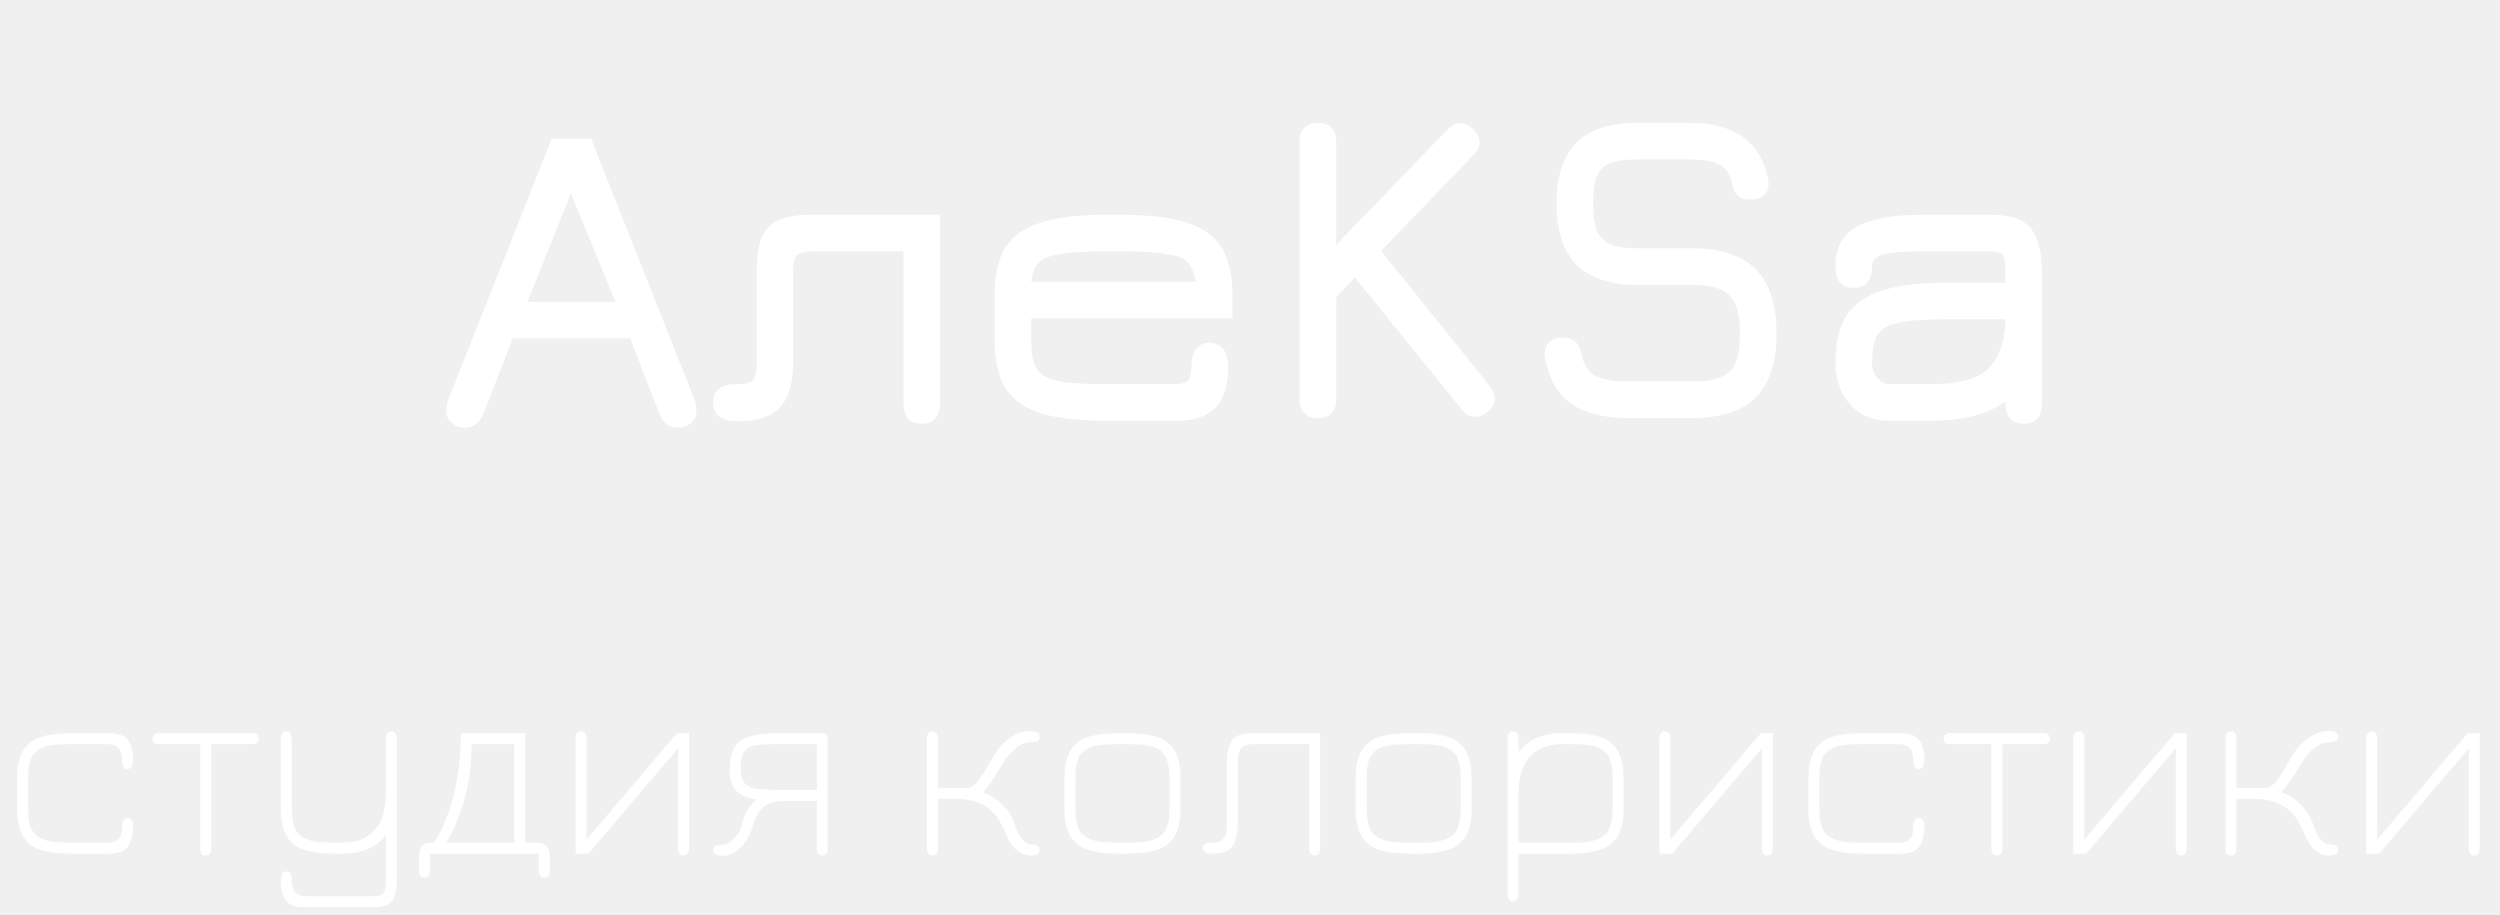
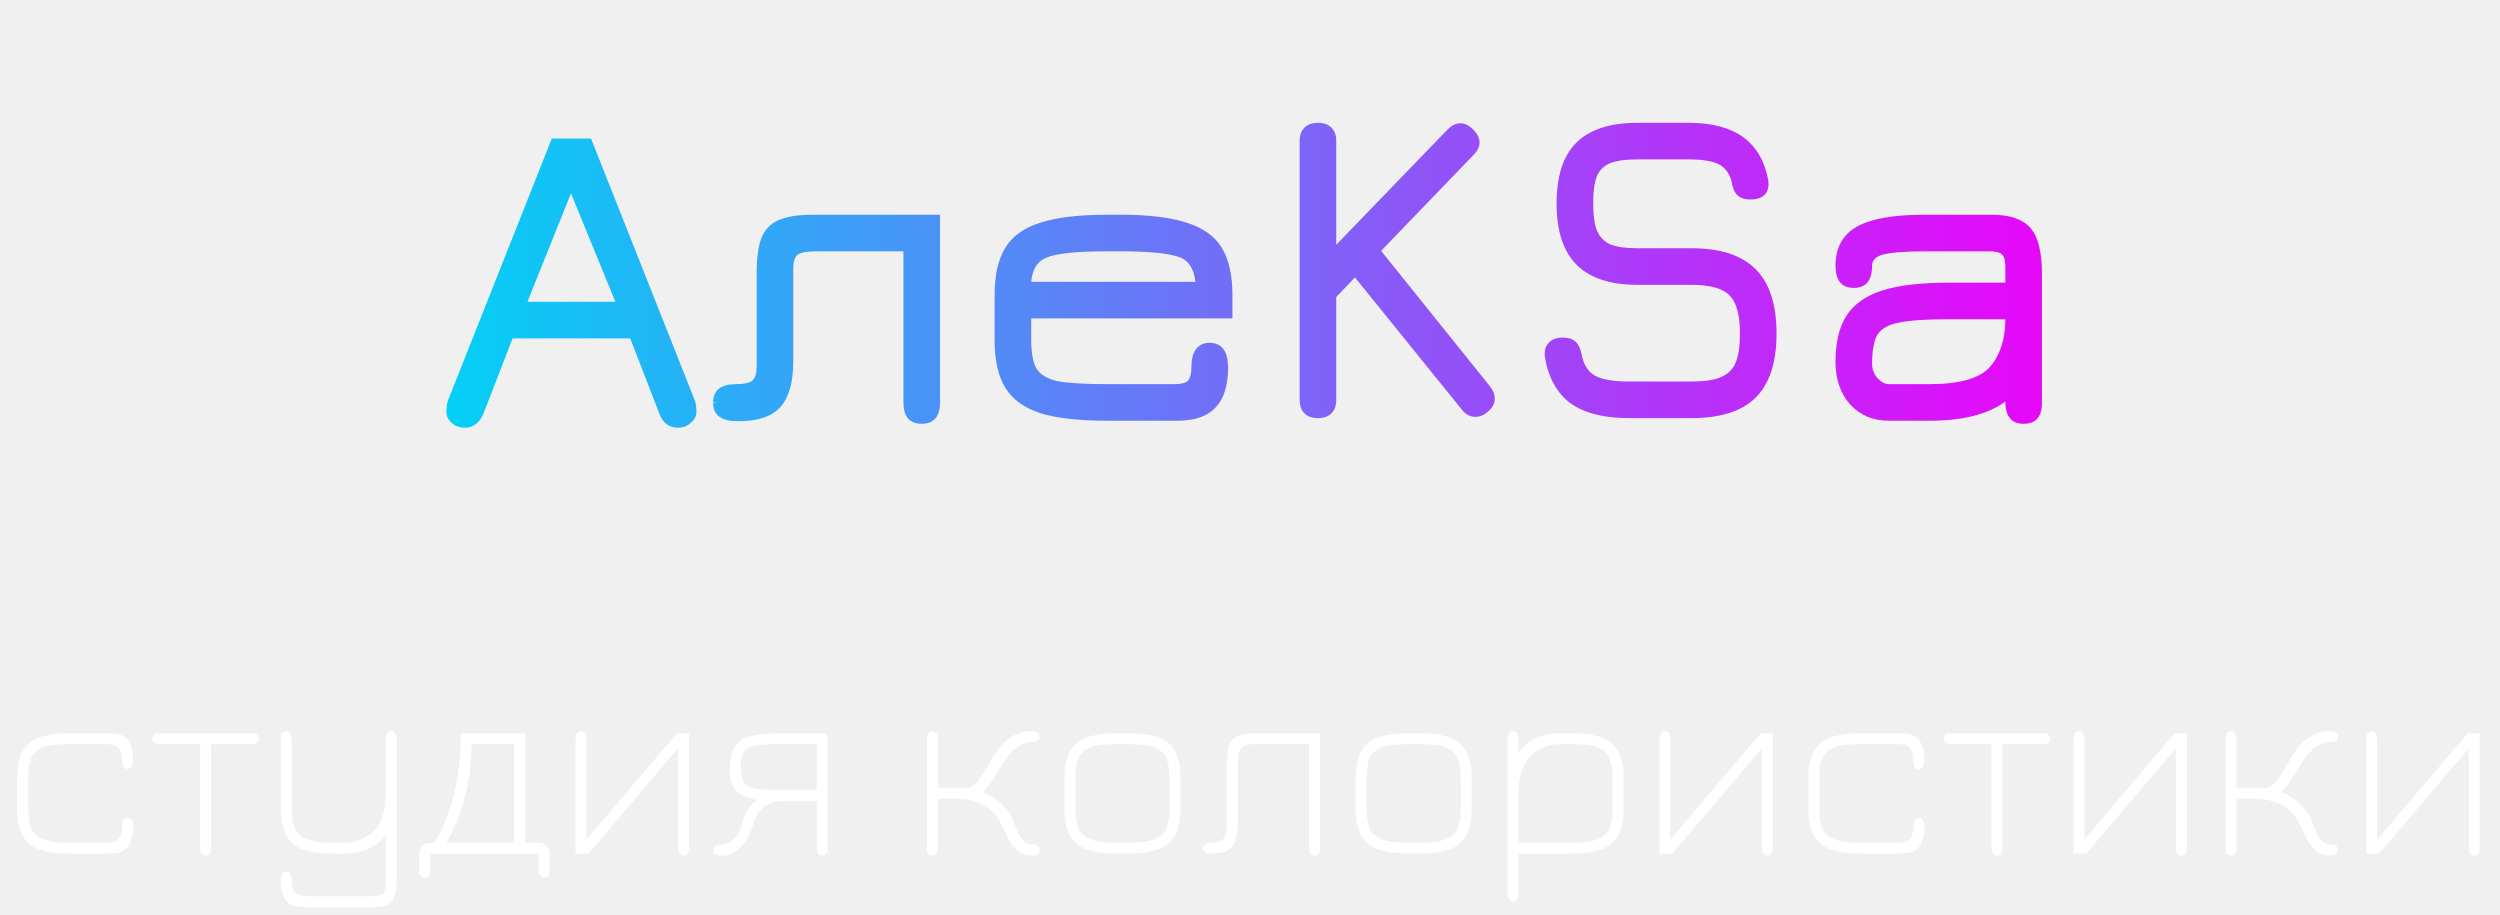
- <svg xmlns="http://www.w3.org/2000/svg" width="287" height="105" fill="none">
-   <path d="M8.206 98c-1.48 0-2.67-.15-3.57-.45-.9-.3-1.57-.83-2.01-1.59-.44-.76-.66-1.83-.66-3.21v-3.33c0-1.38.22-2.45.66-3.21.44-.76 1.11-1.29 2.01-1.59.9-.3 2.09-.45 3.57-.45h4.35c1.08 0 1.8.28 2.16.84.38.56.57 1.29.57 2.19 0 .72-.21 1.08-.63 1.08-.42 0-.63-.32-.63-.96 0-.66-.14-1.14-.42-1.44-.26-.3-.72-.45-1.38-.45h-4.02c-1.04 0-1.81.04-2.31.12-.5.06-.97.22-1.41.48-.46.26-.79.66-.99 1.2-.18.54-.27 1.27-.27 2.19v3.33c0 .92.09 1.65.27 2.19.2.52.53.91.99 1.17.44.26.92.43 1.44.51.52.08 1.28.12 2.28.12h4.02c.66 0 1.12-.14 1.38-.42.28-.3.42-.79.42-1.47 0-.3.06-.53.18-.69.14-.18.29-.27.45-.27.18 0 .33.08.45.24.12.14.18.33.18.57 0 1.08-.19 1.9-.57 2.46-.36.56-1.12.84-2.28.84h-4.23zM28.86 84.17c.56 0 .84.21.84.63 0 .42-.28.63-.84.63h-4.62V97.4c0 .54-.21.81-.63.81-.42 0-.63-.27-.63-.81V85.43h-4.65c-.56 0-.84-.21-.84-.63 0-.42.28-.63.84-.63h10.53zm16.696 16.59c0 1.28-.18 2.16-.54 2.64-.36.5-1.04.75-2.04.75h-8.01c-1.08 0-1.81-.28-2.19-.84-.36-.56-.54-1.29-.54-2.19 0-.72.21-1.08.63-1.08.42 0 .63.32.63.96 0 .66.13 1.14.39 1.44.28.3.75.45 1.41.45h7.47c.62 0 1.03-.11 1.23-.33.2-.22.3-.66.3-1.32v-5.4c-1.08 1.44-2.73 2.16-4.95 2.16h-.87c-1.48 0-2.67-.15-3.57-.45-.9-.3-1.57-.83-2.01-1.59-.44-.76-.66-1.83-.66-3.21v-7.83c0-.64.21-.96.63-.96.42 0 .63.32.63.96v7.83c0 .92.09 1.65.27 2.19.2.52.53.91.99 1.17.44.26.92.43 1.44.51.52.08 1.28.12 2.28.12h.87c1.58 0 2.8-.48 3.66-1.44.86-.96 1.29-2.34 1.29-4.14v-6.24c0-.64.21-.96.63-.96.42 0 .63.32.63.96v15.84zm3.806-.9c0 .6-.21.9-.63.9-.42 0-.63-.3-.63-.9V98.3c0-1.04.46-1.56 1.38-1.56h.39c2.02-3.4 3.03-7.59 3.03-12.57h7.38v12.57h1.44c.92 0 1.38.52 1.38 1.56v1.56c0 .6-.21.9-.63.9-.42 0-.63-.3-.63-.9V98h-12.48v1.86zm9.66-14.43h-4.89c0 4.18-.96 7.95-2.88 11.31h7.77V85.43zm20.075-1.26v13.11c0 .62-.21.93-.63.93-.42 0-.63-.31-.63-.93V85.91L67.547 98h-1.47V84.89c0-.62.21-.93.63-.93.42 0 .63.31.63.93v11.49l10.38-12.21h1.38zm7.8 7.62c-1.1-.16-1.9-.51-2.4-1.05-.48-.54-.72-1.3-.72-2.28 0-.88.09-1.57.27-2.07.2-.52.47-.94.81-1.26.7-.64 2.41-.96 5.13-.96h4.47c.38 0 .57.31.57.93v12.3c0 .54-.21.81-.63.81-.42 0-.63-.27-.63-.81v-5.46h-3.6c-1.08 0-1.9.22-2.46.66-.56.44-.99 1.17-1.29 2.19-.28 1-.75 1.83-1.41 2.49-.64.64-1.32.96-2.04.96s-1.08-.21-1.08-.63c0-.42.29-.63.87-.63.54 0 1.02-.21 1.44-.63.44-.44.74-.92.9-1.44l.15-.54c.26-1.04.81-1.9 1.65-2.58zm6.87-1.11v-5.25h-4.71c-1.1 0-1.93.06-2.49.18-.54.12-.93.37-1.17.75-.24.36-.36.93-.36 1.71 0 .78.12 1.35.36 1.71.24.36.63.6 1.17.72.54.12 1.37.18 2.49.18h4.71zm13.911 1.02v5.7c0 .54-.21.81-.63.81-.42 0-.63-.27-.63-.81V84.8c0-.56.21-.84.63-.84.42 0 .63.28.63.84v5.64h3.33c.38 0 .75-.2 1.11-.6.36-.42.75-.99 1.17-1.71.46-.84.89-1.54 1.29-2.1.42-.56.94-1.04 1.56-1.44.68-.44 1.39-.66 2.13-.66.72 0 1.08.21 1.08.63 0 .42-.31.63-.93.63-.6 0-1.18.22-1.74.66-.56.42-1.03.94-1.41 1.56-1.02 1.76-1.84 2.94-2.46 3.54.9.32 1.68.82 2.34 1.5.66.68 1.09 1.37 1.29 2.07.54 1.62 1.2 2.43 1.98 2.43.62 0 .93.21.93.63 0 .42-.34.63-1.02.63-1.18 0-2.1-.77-2.76-2.31-.38-.88-.76-1.59-1.14-2.13-.36-.54-.91-1.01-1.65-1.41-.82-.44-1.91-.66-3.27-.66h-1.83zm20.763 6.3c-1.48 0-2.67-.15-3.57-.45-.9-.3-1.57-.83-2.01-1.59-.44-.76-.66-1.83-.66-3.21v-3.33c0-1.38.22-2.45.66-3.21.44-.76 1.11-1.29 2.01-1.59.9-.3 2.09-.45 3.57-.45h.87c1.48 0 2.66.15 3.54.45.9.3 1.57.83 2.01 1.59.44.76.66 1.83.66 3.21v3.33c0 1.38-.22 2.45-.66 3.21-.44.76-1.11 1.29-2.01 1.59-.88.3-2.06.45-3.54.45h-.87zm.87-1.26c1 0 1.75-.04 2.25-.12.52-.08 1-.25 1.44-.51.46-.26.78-.65.96-1.17.2-.54.3-1.27.3-2.19v-3.33c0-.92-.1-1.65-.3-2.19-.18-.54-.5-.94-.96-1.2-.44-.26-.91-.42-1.41-.48-.5-.08-1.26-.12-2.28-.12h-.87c-1.04 0-1.81.04-2.31.12-.5.06-.97.22-1.41.48-.46.26-.79.66-.99 1.2-.18.54-.27 1.27-.27 2.19v3.33c0 .92.09 1.65.27 2.19.2.52.53.91.99 1.17.44.26.92.43 1.44.51.52.08 1.28.12 2.28.12h.87zm22.241.54c0 .62-.21.93-.63.93-.42 0-.63-.31-.63-.93V85.43h-6.39c-.66 0-1.13.15-1.41.45-.26.28-.39.78-.39 1.5v6.9c0 1.02-.11 1.8-.33 2.34-.22.52-.55.88-.99 1.08-.42.2-1 .3-1.74.3-.62 0-.93-.21-.93-.63 0-.42.32-.63.96-.63.64 0 1.09-.14 1.35-.42.28-.3.42-.8.42-1.5v-6.93c0-1.4.2-2.37.6-2.91.42-.54 1.17-.81 2.25-.81h7.86v13.11zm10.317.72c-1.48 0-2.67-.15-3.57-.45-.9-.3-1.57-.83-2.01-1.59-.44-.76-.66-1.83-.66-3.21v-3.33c0-1.38.22-2.45.66-3.21.44-.76 1.11-1.29 2.01-1.59.9-.3 2.09-.45 3.57-.45h.87c1.48 0 2.66.15 3.54.45.9.3 1.57.83 2.01 1.59.44.76.66 1.83.66 3.21v3.33c0 1.38-.22 2.45-.66 3.21-.44.76-1.11 1.29-2.01 1.59-.88.3-2.06.45-3.54.45h-.87zm.87-1.26c1 0 1.75-.04 2.25-.12.52-.08 1-.25 1.44-.51.46-.26.78-.65.96-1.17.2-.54.3-1.27.3-2.19v-3.33c0-.92-.1-1.65-.3-2.19-.18-.54-.5-.94-.96-1.2-.44-.26-.91-.42-1.41-.48-.5-.08-1.26-.12-2.28-.12h-.87c-1.04 0-1.81.04-2.31.12-.5.06-.97.22-1.41.48-.46.26-.79.66-.99 1.2-.18.54-.27 1.27-.27 2.19v3.33c0 .92.09 1.65.27 2.19.2.52.53.91.99 1.17.44.26.92.43 1.44.51.52.08 1.28.12 2.28.12h.87zm23.65-3.99c0 1.38-.22 2.45-.66 3.21-.44.76-1.11 1.29-2.01 1.59-.88.3-2.06.45-3.54.45h-5.85v4.56c0 .6-.23.9-.69.9-.38 0-.57-.3-.57-.9v-17.7c0-.6.21-.9.63-.9.42 0 .63.3.63.9v1.47c1.12-1.44 2.78-2.16 4.98-2.16h.87c1.48 0 2.66.15 3.54.45.9.3 1.57.83 2.01 1.59.44.76.66 1.83.66 3.21v3.33zm-1.26-3.33c0-.92-.1-1.65-.3-2.19-.18-.54-.5-.94-.96-1.2-.44-.26-.91-.42-1.41-.48-.5-.08-1.26-.12-2.28-.12h-.87c-1.6 0-2.83.49-3.69 1.47-.86.96-1.29 2.34-1.29 4.14v5.7h5.85c1 0 1.75-.04 2.25-.12.52-.08 1-.25 1.44-.51.46-.26.78-.65.96-1.17.2-.54.3-1.27.3-2.19v-3.33zm18.392-5.25v13.11c0 .62-.21.93-.63.93-.42 0-.63-.31-.63-.93V85.91L191.971 98h-1.47V84.89c0-.62.21-.93.63-.93.42 0 .63.31.63.93v11.49l10.38-12.21h1.38zM213.841 98c-1.48 0-2.67-.15-3.57-.45-.9-.3-1.57-.83-2.01-1.59-.44-.76-.66-1.83-.66-3.21v-3.33c0-1.38.22-2.45.66-3.21.44-.76 1.11-1.29 2.01-1.59.9-.3 2.09-.45 3.57-.45h4.35c1.08 0 1.8.28 2.16.84.38.56.57 1.29.57 2.19 0 .72-.21 1.08-.63 1.08-.42 0-.63-.32-.63-.96 0-.66-.14-1.14-.42-1.44-.26-.3-.72-.45-1.38-.45h-4.02c-1.04 0-1.81.04-2.31.12-.5.06-.97.22-1.41.48-.46.26-.79.66-.99 1.2-.18.54-.27 1.27-.27 2.19v3.33c0 .92.09 1.65.27 2.19.2.52.53.91.99 1.17.44.26.92.43 1.44.51.52.08 1.28.12 2.28.12h4.02c.66 0 1.12-.14 1.38-.42.28-.3.42-.79.42-1.47 0-.3.06-.53.18-.69.14-.18.29-.27.45-.27.18 0 .33.08.45.24.12.14.18.33.18.57 0 1.08-.19 1.9-.57 2.46-.36.56-1.12.84-2.28.84h-4.23zm20.654-13.83c.56 0 .84.21.84.63 0 .42-.28.63-.84.63h-4.62V97.4c0 .54-.21.81-.63.81-.42 0-.63-.27-.63-.81V85.43h-4.65c-.56 0-.84-.21-.84-.63 0-.42.28-.63.84-.63h10.53zm16.546 0v13.11c0 .62-.21.93-.63.93-.42 0-.63-.31-.63-.93V85.91L239.491 98h-1.47V84.89c0-.62.21-.93.63-.93.42 0 .63.31.63.93v11.49l10.38-12.21h1.38zm5.7 7.53v5.7c0 .54-.21.81-.63.81-.42 0-.63-.27-.63-.81V84.8c0-.56.21-.84.63-.84.42 0 .63.28.63.84v5.64h3.33c.38 0 .75-.2 1.11-.6.36-.42.75-.99 1.17-1.71.46-.84.89-1.54 1.29-2.1.42-.56.94-1.04 1.56-1.44.68-.44 1.39-.66 2.13-.66.72 0 1.08.21 1.08.63 0 .42-.31.63-.93.63-.6 0-1.18.22-1.74.66-.56.42-1.03.94-1.41 1.56-1.02 1.76-1.84 2.94-2.46 3.54.9.32 1.68.82 2.34 1.5.66.68 1.09 1.37 1.29 2.07.54 1.62 1.2 2.43 1.98 2.43.62 0 .93.21.93.63 0 .42-.34.63-1.02.63-1.18 0-2.1-.77-2.76-2.31-.38-.88-.76-1.59-1.14-2.13-.36-.54-.91-1.01-1.65-1.41-.82-.44-1.91-.66-3.27-.66h-1.83zm27.932-7.53v13.11c0 .62-.21.93-.63.93-.42 0-.63-.31-.63-.93V85.91L273.123 98h-1.47V84.89c0-.62.21-.93.63-.93.42 0 .63.31.63.93v11.49l10.38-12.21h1.38zM67.848 15.9l11.95 30.15c.1.333.15.75.15 1.25 0 .467-.217.883-.65 1.25-.4.367-.884.55-1.45.55-1.034 0-1.75-.533-2.15-1.6l-3.35-8.65h-13.5l-3.35 8.65c-.467 1.067-1.184 1.6-2.15 1.6a2.254 2.254 0 01-1.5-.55c-.4-.367-.6-.783-.6-1.25 0-.5.05-.917.15-1.25l11.95-30.15h4.5zm-2.3 6.3l-5 12.45h10.1l-5.1-12.45zm42.367 23.95c0 1.667-.7 2.5-2.1 2.5-1.4 0-2.1-.817-2.1-2.45V28.85h-9.9c-1.133 0-1.883.133-2.25.4-.333.267-.5.817-.5 1.65v10.6c0 2.4-.5 4.15-1.5 5.25-.966 1.067-2.55 1.6-4.75 1.6h-.15c-1.866 0-2.8-.7-2.8-2.1h.3v-.05h-.3c0-1.4.884-2.1 2.65-2.1.9 0 1.517-.133 1.85-.4.334-.3.5-.833.5-1.6V31.45c0-1.8.184-3.183.55-4.15.4-.967 1.067-1.65 2-2.05.934-.4 2.267-.6 4-.6h14.5v21.5zm33.567-9.6h-23.1v2.4c0 1.533.2 2.65.6 3.35.433.7 1.233 1.183 2.4 1.45 1.2.233 3.116.35 5.75.35h7.7c.766 0 1.283-.133 1.55-.4.266-.3.4-.867.4-1.7s.183-1.483.55-1.95c.366-.467.883-.7 1.55-.7 1.4.033 2.1.983 2.1 2.85 0 2.067-.484 3.6-1.45 4.6-.934 1-2.384 1.5-4.35 1.5h-8.05c-3.234 0-5.784-.283-7.65-.85-1.867-.6-3.217-1.567-4.05-2.9-.834-1.333-1.25-3.15-1.25-5.45v-5.25c0-2.3.416-4.117 1.25-5.45.833-1.333 2.183-2.283 4.05-2.85 1.866-.6 4.416-.9 7.65-.9h1.45c3.233 0 5.766.3 7.6.9 1.866.567 3.216 1.517 4.05 2.85.833 1.333 1.25 3.15 1.25 5.45v2.7zm-14.35-7.7c-3.6 0-5.95.25-7.05.75-1 .4-1.567 1.317-1.7 2.75h18.85c-.167-1.467-.75-2.4-1.75-2.8-1.234-.467-3.534-.7-6.9-.7h-1.45zm43.918 15.5c.367.467.55.933.55 1.4 0 .6-.283 1.117-.85 1.55-.4.367-.867.55-1.4.55-.6 0-1.117-.283-1.55-.85l-12.25-15.15-2.15 2.25v11.8c0 .667-.183 1.183-.55 1.55-.367.367-.883.55-1.55.55s-1.183-.183-1.55-.55c-.367-.367-.55-.883-.55-1.55V16.2c0-.667.183-1.183.55-1.55.367-.367.883-.55 1.55-.55s1.183.183 1.55.55c.367.367.55.883.55 1.55v11.9l12.75-13.2c.5-.5 1-.75 1.5-.75s.983.233 1.45.7c.5.5.75 1 .75 1.5s-.233.983-.7 1.45l-10.6 11 12.5 15.55zM186.996 48c-2.867 0-5.1-.567-6.7-1.7-1.567-1.167-2.55-2.95-2.95-5.35-.067-.7.083-1.233.45-1.6.366-.4.9-.6 1.6-.6.666 0 1.166.167 1.5.5.333.3.566.817.7 1.55.233 1.133.75 1.917 1.55 2.35.833.433 2.116.65 3.85.65h7.2c1.466 0 2.583-.167 3.35-.5.8-.333 1.366-.883 1.7-1.65.333-.8.5-1.917.5-3.35 0-2.133-.4-3.6-1.2-4.4-.8-.8-2.25-1.2-4.35-1.2h-6.2c-3.134 0-5.467-.767-7-2.3-1.534-1.533-2.3-3.883-2.3-7.05 0-3.133.75-5.45 2.25-6.95 1.533-1.533 3.866-2.3 7-2.3h5.95c5.266 0 8.3 2.2 9.1 6.6.1.7-.034 1.25-.4 1.65-.367.367-.917.55-1.65.55-.667 0-1.167-.167-1.5-.5-.334-.333-.55-.85-.65-1.55-.267-.967-.767-1.633-1.5-2-.734-.367-1.867-.55-3.4-.55h-5.95c-1.367 0-2.417.15-3.15.45-.7.3-1.2.817-1.5 1.55-.267.7-.4 1.717-.4 3.05 0 1.367.15 2.417.45 3.15.3.7.8 1.217 1.5 1.55.733.3 1.783.45 3.15.45h6.2c3.3 0 5.75.8 7.35 2.4 1.6 1.6 2.4 4.067 2.4 7.4 0 3.3-.8 5.75-2.4 7.35-1.6 1.567-4.05 2.35-7.35 2.35h-7.2zm41.619-23.35c2.133 0 3.633.517 4.5 1.55.867 1 1.3 2.75 1.3 5.25v14.8c0 1.6-.7 2.4-2.1 2.4-1.4 0-2.1-.85-2.1-2.55-2 1.467-4.9 2.2-8.7 2.2h-4.65c-1.833 0-3.317-.617-4.45-1.85-1.133-1.267-1.7-2.9-1.7-4.9 0-2.233.417-4 1.25-5.3.867-1.333 2.233-2.3 4.1-2.9 1.9-.6 4.433-.9 7.6-.9h6.55v-1.8c0-.733-.133-1.217-.4-1.45-.233-.233-.75-.35-1.55-.35h-7.05c-2.467 0-4.183.133-5.15.4-.767.233-1.15.65-1.15 1.25 0 1.7-.7 2.55-2.1 2.55-1.4 0-2.1-.85-2.1-2.55 0-2.033.8-3.517 2.4-4.45 1.633-.933 4.217-1.4 7.75-1.4h7.75zm-7.1 19.45c3.467 0 5.783-.667 6.95-2 1.167-1.367 1.75-3.183 1.75-5.45h-6.55c-2.633 0-4.55.133-5.75.4-1.167.233-1.967.7-2.4 1.4-.4.7-.6 1.817-.6 3.35 0 .567.2 1.1.6 1.6.433.467.883.7 1.35.7h4.65z" fill="#fff" />
+ <svg xmlns="http://www.w3.org/2000/svg" width="287" height="105" viewBox="0 0 287 105" fill="none">
+   <path d="M8.206 98C6.726 98 5.536 97.85 4.636 97.55C3.736 97.25 3.066 96.72 2.626 95.96C2.186 95.2 1.966 94.13 1.966 92.75V89.42C1.966 88.04 2.186 86.97 2.626 86.21C3.066 85.45 3.736 84.92 4.636 84.62C5.536 84.32 6.726 84.17 8.206 84.17H12.436H12.556C13.636 84.17 14.356 84.45 14.716 85.01C15.096 85.57 15.286 86.3 15.286 87.2C15.286 87.92 15.076 88.28 14.656 88.28C14.236 88.28 14.026 87.96 14.026 87.32C14.026 86.66 13.886 86.18 13.606 85.88C13.346 85.58 12.886 85.43 12.226 85.43H8.206C7.166 85.43 6.396 85.47 5.896 85.55C5.396 85.61 4.926 85.77 4.486 86.03C4.026 86.29 3.696 86.69 3.496 87.23C3.316 87.77 3.226 88.5 3.226 89.42V92.75C3.226 93.67 3.316 94.4 3.496 94.94C3.696 95.46 4.026 95.85 4.486 96.11C4.926 96.37 5.406 96.54 5.926 96.62C6.446 96.7 7.206 96.74 8.206 96.74H12.226C12.886 96.74 13.346 96.6 13.606 96.32C13.886 96.02 14.026 95.53 14.026 94.85C14.026 94.55 14.086 94.32 14.206 94.16C14.346 93.98 14.496 93.89 14.656 93.89C14.836 93.89 14.986 93.97 15.106 94.13C15.226 94.27 15.286 94.46 15.286 94.7C15.286 95.78 15.096 96.6 14.716 97.16C14.356 97.72 13.596 98 12.436 98H8.206ZM28.86 84.17C29.42 84.17 29.7 84.38 29.7 84.8C29.7 85.22 29.42 85.43 28.86 85.43H24.24V97.4C24.24 97.94 24.03 98.21 23.61 98.21C23.19 98.21 22.98 97.94 22.98 97.4V85.43H18.33C17.77 85.43 17.49 85.22 17.49 84.8C17.49 84.38 17.77 84.17 18.33 84.17H28.86ZM45.556 100.76C45.556 102.04 45.376 102.92 45.016 103.4C44.656 103.9 43.976 104.15 42.976 104.15H35.086H34.966C33.886 104.15 33.156 103.87 32.776 103.31C32.416 102.75 32.236 102.02 32.236 101.12C32.236 100.4 32.446 100.04 32.866 100.04C33.286 100.04 33.496 100.36 33.496 101C33.496 101.66 33.626 102.14 33.886 102.44C34.166 102.74 34.636 102.89 35.296 102.89H42.766C43.386 102.89 43.796 102.78 43.996 102.56C44.196 102.34 44.296 101.9 44.296 101.24V95.84C43.216 97.28 41.566 98 39.346 98H38.476C36.996 98 35.806 97.85 34.906 97.55C34.006 97.25 33.336 96.72 32.896 95.96C32.456 95.2 32.236 94.13 32.236 92.75V84.92C32.236 84.28 32.446 83.96 32.866 83.96C33.286 83.96 33.496 84.28 33.496 84.92V92.75C33.496 93.67 33.586 94.4 33.766 94.94C33.966 95.46 34.296 95.85 34.756 96.11C35.196 96.37 35.676 96.54 36.196 96.62C36.716 96.7 37.476 96.74 38.476 96.74H39.346C40.926 96.74 42.146 96.26 43.006 95.3C43.866 94.34 44.296 92.96 44.296 91.16V84.92C44.296 84.28 44.506 83.96 44.926 83.96C45.346 83.96 45.556 84.28 45.556 84.92V100.76ZM49.362 99.86C49.362 100.46 49.152 100.76 48.732 100.76C48.312 100.76 48.102 100.46 48.102 99.86V98.3C48.102 97.26 48.562 96.74 49.482 96.74H49.872C51.892 93.34 52.902 89.15 52.902 84.17H60.282V96.74H61.722C62.642 96.74 63.102 97.26 63.102 98.3V99.86C63.102 100.46 62.892 100.76 62.472 100.76C62.052 100.76 61.842 100.46 61.842 99.86V98H49.362V99.86ZM59.022 85.43H54.132C54.132 89.61 53.172 93.38 51.252 96.74H59.022V85.43ZM79.097 84.17V97.28C79.097 97.9 78.887 98.21 78.467 98.21C78.047 98.21 77.837 97.9 77.837 97.28V85.91L67.547 98H66.077V84.89C66.077 84.27 66.287 83.96 66.707 83.96C67.127 83.96 67.337 84.27 67.337 84.89V96.38L77.717 84.17H79.097ZM86.897 91.79C85.797 91.63 84.997 91.28 84.497 90.74C84.017 90.2 83.777 89.44 83.777 88.46C83.777 87.58 83.867 86.89 84.047 86.39C84.247 85.87 84.517 85.45 84.857 85.13C85.557 84.49 87.267 84.17 89.987 84.17H94.457C94.837 84.17 95.027 84.48 95.027 85.1V97.4C95.027 97.94 94.817 98.21 94.397 98.21C93.977 98.21 93.767 97.94 93.767 97.4V91.94H90.167C89.087 91.94 88.267 92.16 87.707 92.6C87.147 93.04 86.717 93.77 86.417 94.79C86.137 95.79 85.667 96.62 85.007 97.28C84.367 97.92 83.687 98.24 82.967 98.24C82.247 98.24 81.887 98.03 81.887 97.61C81.887 97.19 82.177 96.98 82.757 96.98C83.297 96.98 83.777 96.77 84.197 96.35C84.637 95.91 84.937 95.43 85.097 94.91L85.247 94.37C85.507 93.33 86.057 92.47 86.897 91.79ZM93.767 90.68V85.43H89.057C87.957 85.43 87.127 85.49 86.567 85.61C86.027 85.73 85.637 85.98 85.397 86.36C85.157 86.72 85.037 87.29 85.037 88.07C85.037 88.85 85.157 89.42 85.397 89.78C85.637 90.14 86.027 90.38 86.567 90.5C87.107 90.62 87.937 90.68 89.057 90.68H93.767ZM107.678 91.7V97.4C107.678 97.94 107.468 98.21 107.048 98.21C106.628 98.21 106.418 97.94 106.418 97.4V84.8C106.418 84.24 106.628 83.96 107.048 83.96C107.468 83.96 107.678 84.24 107.678 84.8V90.44H111.008C111.388 90.44 111.758 90.24 112.118 89.84C112.478 89.42 112.868 88.85 113.288 88.13C113.748 87.29 114.178 86.59 114.578 86.03C114.998 85.47 115.518 84.99 116.138 84.59C116.818 84.15 117.528 83.93 118.268 83.93C118.988 83.93 119.348 84.14 119.348 84.56C119.348 84.98 119.038 85.19 118.418 85.19C117.818 85.19 117.238 85.41 116.678 85.85C116.118 86.27 115.648 86.79 115.268 87.41C114.248 89.17 113.428 90.35 112.808 90.95C113.708 91.27 114.488 91.77 115.148 92.45C115.808 93.13 116.238 93.82 116.438 94.52C116.978 96.14 117.638 96.95 118.418 96.95C119.038 96.95 119.348 97.16 119.348 97.58C119.348 98 119.008 98.21 118.328 98.21C117.148 98.21 116.228 97.44 115.568 95.9C115.188 95.02 114.808 94.31 114.428 93.77C114.068 93.23 113.518 92.76 112.778 92.36C111.958 91.92 110.868 91.7 109.508 91.7H107.678ZM128.441 98C126.961 98 125.771 97.85 124.871 97.55C123.971 97.25 123.301 96.72 122.861 95.96C122.421 95.2 122.201 94.13 122.201 92.75V89.42C122.201 88.04 122.421 86.97 122.861 86.21C123.301 85.45 123.971 84.92 124.871 84.62C125.771 84.32 126.961 84.17 128.441 84.17H129.311C130.791 84.17 131.971 84.32 132.851 84.62C133.751 84.92 134.421 85.45 134.861 86.21C135.301 86.97 135.521 88.04 135.521 89.42V92.75C135.521 94.13 135.301 95.2 134.861 95.96C134.421 96.72 133.751 97.25 132.851 97.55C131.971 97.85 130.791 98 129.311 98H128.441ZM129.311 96.74C130.311 96.74 131.061 96.7 131.561 96.62C132.081 96.54 132.561 96.37 133.001 96.11C133.461 95.85 133.781 95.46 133.961 94.94C134.161 94.4 134.261 93.67 134.261 92.75V89.42C134.261 88.5 134.161 87.77 133.961 87.23C133.781 86.69 133.461 86.29 133.001 86.03C132.561 85.77 132.091 85.61 131.591 85.55C131.091 85.47 130.331 85.43 129.311 85.43H128.441C127.401 85.43 126.631 85.47 126.131 85.55C125.631 85.61 125.161 85.77 124.721 86.03C124.261 86.29 123.931 86.69 123.731 87.23C123.551 87.77 123.461 88.5 123.461 89.42V92.75C123.461 93.67 123.551 94.4 123.731 94.94C123.931 95.46 124.261 95.85 124.721 96.11C125.161 96.37 125.641 96.54 126.161 96.62C126.681 96.7 127.441 96.74 128.441 96.74H129.311ZM151.552 97.28C151.552 97.9 151.342 98.21 150.922 98.21C150.502 98.21 150.292 97.9 150.292 97.28V85.43H143.902C143.242 85.43 142.772 85.58 142.492 85.88C142.232 86.16 142.102 86.66 142.102 87.38V94.28C142.102 95.3 141.992 96.08 141.772 96.62C141.552 97.14 141.222 97.5 140.782 97.7C140.362 97.9 139.782 98 139.042 98C138.422 98 138.112 97.79 138.112 97.37C138.112 96.95 138.432 96.74 139.072 96.74C139.712 96.74 140.162 96.6 140.422 96.32C140.702 96.02 140.842 95.52 140.842 94.82V87.89C140.842 86.49 141.042 85.52 141.442 84.98C141.862 84.44 142.612 84.17 143.692 84.17H151.552V97.28ZM161.869 98C160.389 98 159.199 97.85 158.299 97.55C157.399 97.25 156.729 96.72 156.289 95.96C155.849 95.2 155.629 94.13 155.629 92.75V89.42C155.629 88.04 155.849 86.97 156.289 86.21C156.729 85.45 157.399 84.92 158.299 84.62C159.199 84.32 160.389 84.17 161.869 84.17H162.739C164.219 84.17 165.399 84.32 166.279 84.62C167.179 84.92 167.849 85.45 168.289 86.21C168.729 86.97 168.949 88.04 168.949 89.42V92.75C168.949 94.13 168.729 95.2 168.289 95.96C167.849 96.72 167.179 97.25 166.279 97.55C165.399 97.85 164.219 98 162.739 98H161.869ZM162.739 96.74C163.739 96.74 164.489 96.7 164.989 96.62C165.509 96.54 165.989 96.37 166.429 96.11C166.889 95.85 167.209 95.46 167.389 94.94C167.589 94.4 167.689 93.67 167.689 92.75V89.42C167.689 88.5 167.589 87.77 167.389 87.23C167.209 86.69 166.889 86.29 166.429 86.03C165.989 85.77 165.519 85.61 165.019 85.55C164.519 85.47 163.759 85.43 162.739 85.43H161.869C160.829 85.43 160.059 85.47 159.559 85.55C159.059 85.61 158.589 85.77 158.149 86.03C157.689 86.29 157.359 86.69 157.159 87.23C156.979 87.77 156.889 88.5 156.889 89.42V92.75C156.889 93.67 156.979 94.4 157.159 94.94C157.359 95.46 157.689 95.85 158.149 96.11C158.589 96.37 159.069 96.54 159.589 96.62C160.109 96.7 160.869 96.74 161.869 96.74H162.739ZM186.389 92.75C186.389 94.13 186.169 95.2 185.729 95.96C185.289 96.72 184.619 97.25 183.719 97.55C182.839 97.85 181.659 98 180.179 98H174.329V102.56C174.329 103.16 174.099 103.46 173.639 103.46C173.259 103.46 173.069 103.16 173.069 102.56V84.86C173.069 84.26 173.279 83.96 173.699 83.96C174.119 83.96 174.329 84.26 174.329 84.86V86.33C175.449 84.89 177.109 84.17 179.309 84.17H180.179C181.659 84.17 182.839 84.32 183.719 84.62C184.619 84.92 185.289 85.45 185.729 86.21C186.169 86.97 186.389 88.04 186.389 89.42V92.75ZM185.129 89.42C185.129 88.5 185.029 87.77 184.829 87.23C184.649 86.69 184.329 86.29 183.869 86.03C183.429 85.77 182.959 85.61 182.459 85.55C181.959 85.47 181.199 85.43 180.179 85.43H179.309C177.709 85.43 176.479 85.92 175.619 86.9C174.759 87.86 174.329 89.24 174.329 91.04V96.74H180.179C181.179 96.74 181.929 96.7 182.429 96.62C182.949 96.54 183.429 96.37 183.869 96.11C184.329 95.85 184.649 95.46 184.829 94.94C185.029 94.4 185.129 93.67 185.129 92.75V89.42ZM203.521 84.17V97.28C203.521 97.9 203.311 98.21 202.891 98.21C202.471 98.21 202.261 97.9 202.261 97.28V85.91L191.971 98H190.501V84.89C190.501 84.27 190.711 83.96 191.131 83.96C191.551 83.96 191.761 84.27 191.761 84.89V96.38L202.141 84.17H203.521ZM213.841 98C212.361 98 211.171 97.85 210.271 97.55C209.371 97.25 208.701 96.72 208.261 95.96C207.821 95.2 207.601 94.13 207.601 92.75V89.42C207.601 88.04 207.821 86.97 208.261 86.21C208.701 85.45 209.371 84.92 210.271 84.62C211.171 84.32 212.361 84.17 213.841 84.17H218.071H218.191C219.271 84.17 219.991 84.45 220.351 85.01C220.731 85.57 220.921 86.3 220.921 87.2C220.921 87.92 220.711 88.28 220.291 88.28C219.871 88.28 219.661 87.96 219.661 87.32C219.661 86.66 219.521 86.18 219.241 85.88C218.981 85.58 218.521 85.43 217.861 85.43H213.841C212.801 85.43 212.031 85.47 211.531 85.55C211.031 85.61 210.561 85.77 210.121 86.03C209.661 86.29 209.331 86.69 209.131 87.23C208.951 87.77 208.861 88.5 208.861 89.42V92.75C208.861 93.67 208.951 94.4 209.131 94.94C209.331 95.46 209.661 95.85 210.121 96.11C210.561 96.37 211.041 96.54 211.561 96.62C212.081 96.7 212.841 96.74 213.841 96.74H217.861C218.521 96.74 218.981 96.6 219.241 96.32C219.521 96.02 219.661 95.53 219.661 94.85C219.661 94.55 219.721 94.32 219.841 94.16C219.981 93.98 220.131 93.89 220.291 93.89C220.471 93.89 220.621 93.97 220.741 94.13C220.861 94.27 220.921 94.46 220.921 94.7C220.921 95.78 220.731 96.6 220.351 97.16C219.991 97.72 219.231 98 218.071 98H213.841ZM234.495 84.17C235.055 84.17 235.335 84.38 235.335 84.8C235.335 85.22 235.055 85.43 234.495 85.43H229.875V97.4C229.875 97.94 229.665 98.21 229.245 98.21C228.825 98.21 228.615 97.94 228.615 97.4V85.43H223.965C223.405 85.43 223.125 85.22 223.125 84.8C223.125 84.38 223.405 84.17 223.965 84.17H234.495ZM251.041 84.17V97.28C251.041 97.9 250.831 98.21 250.411 98.21C249.991 98.21 249.781 97.9 249.781 97.28V85.91L239.491 98H238.021V84.89C238.021 84.27 238.231 83.96 238.651 83.96C239.071 83.96 239.281 84.27 239.281 84.89V96.38L249.661 84.17H251.041ZM256.741 91.7V97.4C256.741 97.94 256.531 98.21 256.111 98.21C255.691 98.21 255.481 97.94 255.481 97.4V84.8C255.481 84.24 255.691 83.96 256.111 83.96C256.531 83.96 256.741 84.24 256.741 84.8V90.44H260.071C260.451 90.44 260.821 90.24 261.181 89.84C261.541 89.42 261.931 88.85 262.351 88.13C262.811 87.29 263.241 86.59 263.641 86.03C264.061 85.47 264.581 84.99 265.201 84.59C265.881 84.15 266.591 83.93 267.331 83.93C268.051 83.93 268.411 84.14 268.411 84.56C268.411 84.98 268.101 85.19 267.481 85.19C266.881 85.19 266.301 85.41 265.741 85.85C265.181 86.27 264.711 86.79 264.331 87.41C263.311 89.17 262.491 90.35 261.871 90.95C262.771 91.27 263.551 91.77 264.211 92.45C264.871 93.13 265.301 93.82 265.501 94.52C266.041 96.14 266.701 96.95 267.481 96.95C268.101 96.95 268.411 97.16 268.411 97.58C268.411 98 268.071 98.21 267.391 98.21C266.211 98.21 265.291 97.44 264.631 95.9C264.251 95.02 263.871 94.31 263.491 93.77C263.131 93.23 262.581 92.76 261.841 92.36C261.021 91.92 259.931 91.7 258.571 91.7H256.741ZM284.673 84.17V97.28C284.673 97.9 284.463 98.21 284.043 98.21C283.623 98.21 283.413 97.9 283.413 97.28V85.91L273.123 98H271.653V84.89C271.653 84.27 271.863 83.96 272.283 83.96C272.703 83.96 272.913 84.27 272.913 84.89V96.38L283.293 84.17H284.673Z" fill="white" />
+   <path d="M67.848 15.9L79.798 46.05C79.898 46.383 79.948 46.8 79.948 47.3C79.948 47.767 79.731 48.183 79.298 48.55C78.898 48.917 78.414 49.1 77.848 49.1C76.814 49.1 76.098 48.567 75.698 47.5L72.348 38.85H58.848L55.498 47.5C55.031 48.567 54.314 49.1 53.348 49.1C52.781 49.1 52.281 48.917 51.848 48.55C51.448 48.183 51.248 47.767 51.248 47.3C51.248 46.8 51.298 46.383 51.398 46.05L63.348 15.9H67.848ZM65.548 22.2L60.548 34.65H70.648L65.548 22.2ZM107.915 46.15C107.915 47.817 107.215 48.65 105.815 48.65C104.415 48.65 103.715 47.833 103.715 46.2V28.85H93.815C92.682 28.85 91.932 28.983 91.565 29.25C91.232 29.517 91.065 30.067 91.065 30.9V41.5C91.065 43.9 90.565 45.65 89.565 46.75C88.599 47.817 87.015 48.35 84.815 48.35H84.665C82.799 48.35 81.865 47.65 81.865 46.25H82.165V46.2H81.865C81.865 44.8 82.749 44.1 84.515 44.1C85.415 44.1 86.032 43.967 86.365 43.7C86.699 43.4 86.865 42.867 86.865 42.1V31.45C86.865 29.65 87.049 28.267 87.415 27.3C87.815 26.333 88.482 25.65 89.415 25.25C90.349 24.85 91.682 24.65 93.415 24.65H107.915V46.15ZM141.482 36.55H118.382V38.95C118.382 40.483 118.582 41.6 118.982 42.3C119.415 43 120.215 43.483 121.382 43.75C122.582 43.983 124.498 44.1 127.132 44.1H134.832C135.598 44.1 136.115 43.967 136.382 43.7C136.648 43.4 136.782 42.833 136.782 42C136.782 41.167 136.965 40.517 137.332 40.05C137.698 39.583 138.215 39.35 138.882 39.35C140.282 39.383 140.982 40.333 140.982 42.2C140.982 44.267 140.498 45.8 139.532 46.8C138.598 47.8 137.148 48.3 135.182 48.3H127.132C123.898 48.3 121.348 48.017 119.482 47.45C117.615 46.85 116.265 45.883 115.432 44.55C114.598 43.217 114.182 41.4 114.182 39.1V33.85C114.182 31.55 114.598 29.733 115.432 28.4C116.265 27.067 117.615 26.117 119.482 25.55C121.348 24.95 123.898 24.65 127.132 24.65H128.582C131.815 24.65 134.348 24.95 136.182 25.55C138.048 26.117 139.398 27.067 140.232 28.4C141.065 29.733 141.482 31.55 141.482 33.85V36.55ZM127.132 28.85C123.532 28.85 121.182 29.1 120.082 29.6C119.082 30 118.515 30.917 118.382 32.35H137.232C137.065 30.883 136.482 29.95 135.482 29.55C134.248 29.083 131.948 28.85 128.582 28.85H127.132ZM171.05 44.35C171.417 44.817 171.6 45.283 171.6 45.75C171.6 46.35 171.317 46.867 170.75 47.3C170.35 47.667 169.883 47.85 169.35 47.85C168.75 47.85 168.233 47.567 167.8 47L155.55 31.85L153.4 34.1V45.9C153.4 46.567 153.217 47.083 152.85 47.45C152.483 47.817 151.967 48 151.3 48C150.633 48 150.117 47.817 149.75 47.45C149.383 47.083 149.2 46.567 149.2 45.9V16.2C149.2 15.533 149.383 15.017 149.75 14.65C150.117 14.283 150.633 14.1 151.3 14.1C151.967 14.1 152.483 14.283 152.85 14.65C153.217 15.017 153.4 15.533 153.4 16.2V28.1L166.15 14.9C166.65 14.4 167.15 14.15 167.65 14.15C168.15 14.15 168.633 14.383 169.1 14.85C169.6 15.35 169.85 15.85 169.85 16.35C169.85 16.85 169.617 17.333 169.15 17.8L158.55 28.8L171.05 44.35ZM186.996 48C184.129 48 181.896 47.433 180.296 46.3C178.729 45.133 177.746 43.35 177.346 40.95C177.279 40.25 177.429 39.717 177.796 39.35C178.162 38.95 178.696 38.75 179.396 38.75C180.062 38.75 180.562 38.917 180.896 39.25C181.229 39.55 181.462 40.067 181.596 40.8C181.829 41.933 182.346 42.717 183.146 43.15C183.979 43.583 185.262 43.8 186.996 43.8H194.196C195.662 43.8 196.779 43.633 197.546 43.3C198.346 42.967 198.912 42.417 199.246 41.65C199.579 40.85 199.746 39.733 199.746 38.3C199.746 36.167 199.346 34.7 198.546 33.9C197.746 33.1 196.296 32.7 194.196 32.7H187.996C184.862 32.7 182.529 31.933 180.996 30.4C179.462 28.867 178.696 26.517 178.696 23.35C178.696 20.217 179.446 17.9 180.946 16.4C182.479 14.867 184.812 14.1 187.946 14.1H193.896C199.162 14.1 202.196 16.3 202.996 20.7C203.096 21.4 202.962 21.95 202.596 22.35C202.229 22.717 201.679 22.9 200.946 22.9C200.279 22.9 199.779 22.733 199.446 22.4C199.112 22.067 198.896 21.55 198.796 20.85C198.529 19.883 198.029 19.217 197.296 18.85C196.562 18.483 195.429 18.3 193.896 18.3H187.946C186.579 18.3 185.529 18.45 184.796 18.75C184.096 19.05 183.596 19.567 183.296 20.3C183.029 21 182.896 22.017 182.896 23.35C182.896 24.717 183.046 25.767 183.346 26.5C183.646 27.2 184.146 27.717 184.846 28.05C185.579 28.35 186.629 28.5 187.996 28.5H194.196C197.496 28.5 199.946 29.3 201.546 30.9C203.146 32.5 203.946 34.967 203.946 38.3C203.946 41.6 203.146 44.05 201.546 45.65C199.946 47.217 197.496 48 194.196 48H186.996ZM228.615 24.65C230.748 24.65 232.248 25.167 233.115 26.2C233.982 27.2 234.415 28.95 234.415 31.45V46.25C234.415 47.85 233.715 48.65 232.315 48.65C230.915 48.65 230.215 47.8 230.215 46.1C228.215 47.567 225.315 48.3 221.515 48.3H216.865C215.032 48.3 213.548 47.683 212.415 46.45C211.282 45.183 210.715 43.55 210.715 41.55C210.715 39.317 211.132 37.55 211.965 36.25C212.832 34.917 214.198 33.95 216.065 33.35C217.965 32.75 220.498 32.45 223.665 32.45H230.215V30.65C230.215 29.917 230.082 29.433 229.815 29.2C229.582 28.967 229.065 28.85 228.265 28.85H221.215C218.748 28.85 217.032 28.983 216.065 29.25C215.298 29.483 214.915 29.9 214.915 30.5C214.915 32.2 214.215 33.05 212.815 33.05C211.415 33.05 210.715 32.2 210.715 30.5C210.715 28.467 211.515 26.983 213.115 26.05C214.748 25.117 217.332 24.65 220.865 24.65H228.615ZM221.515 44.1C224.982 44.1 227.298 43.433 228.465 42.1C229.632 40.733 230.215 38.917 230.215 36.65H223.665C221.032 36.65 219.115 36.783 217.915 37.05C216.748 37.283 215.948 37.75 215.515 38.45C215.115 39.15 214.915 40.267 214.915 41.8C214.915 42.367 215.115 42.9 215.515 43.4C215.948 43.867 216.398 44.1 216.865 44.1H221.515Z" fill="url(#paint0_linear)" />
+   <defs>
+     <linearGradient id="paint0_linear" x1="238" y1="59" x2="50" y2="59" gradientUnits="userSpaceOnUse">
+       <stop stop-color="#EB03F9" />
+       <stop offset="1" stop-color="#02D1F6" />
+     </linearGradient>
+   </defs>
</svg>
